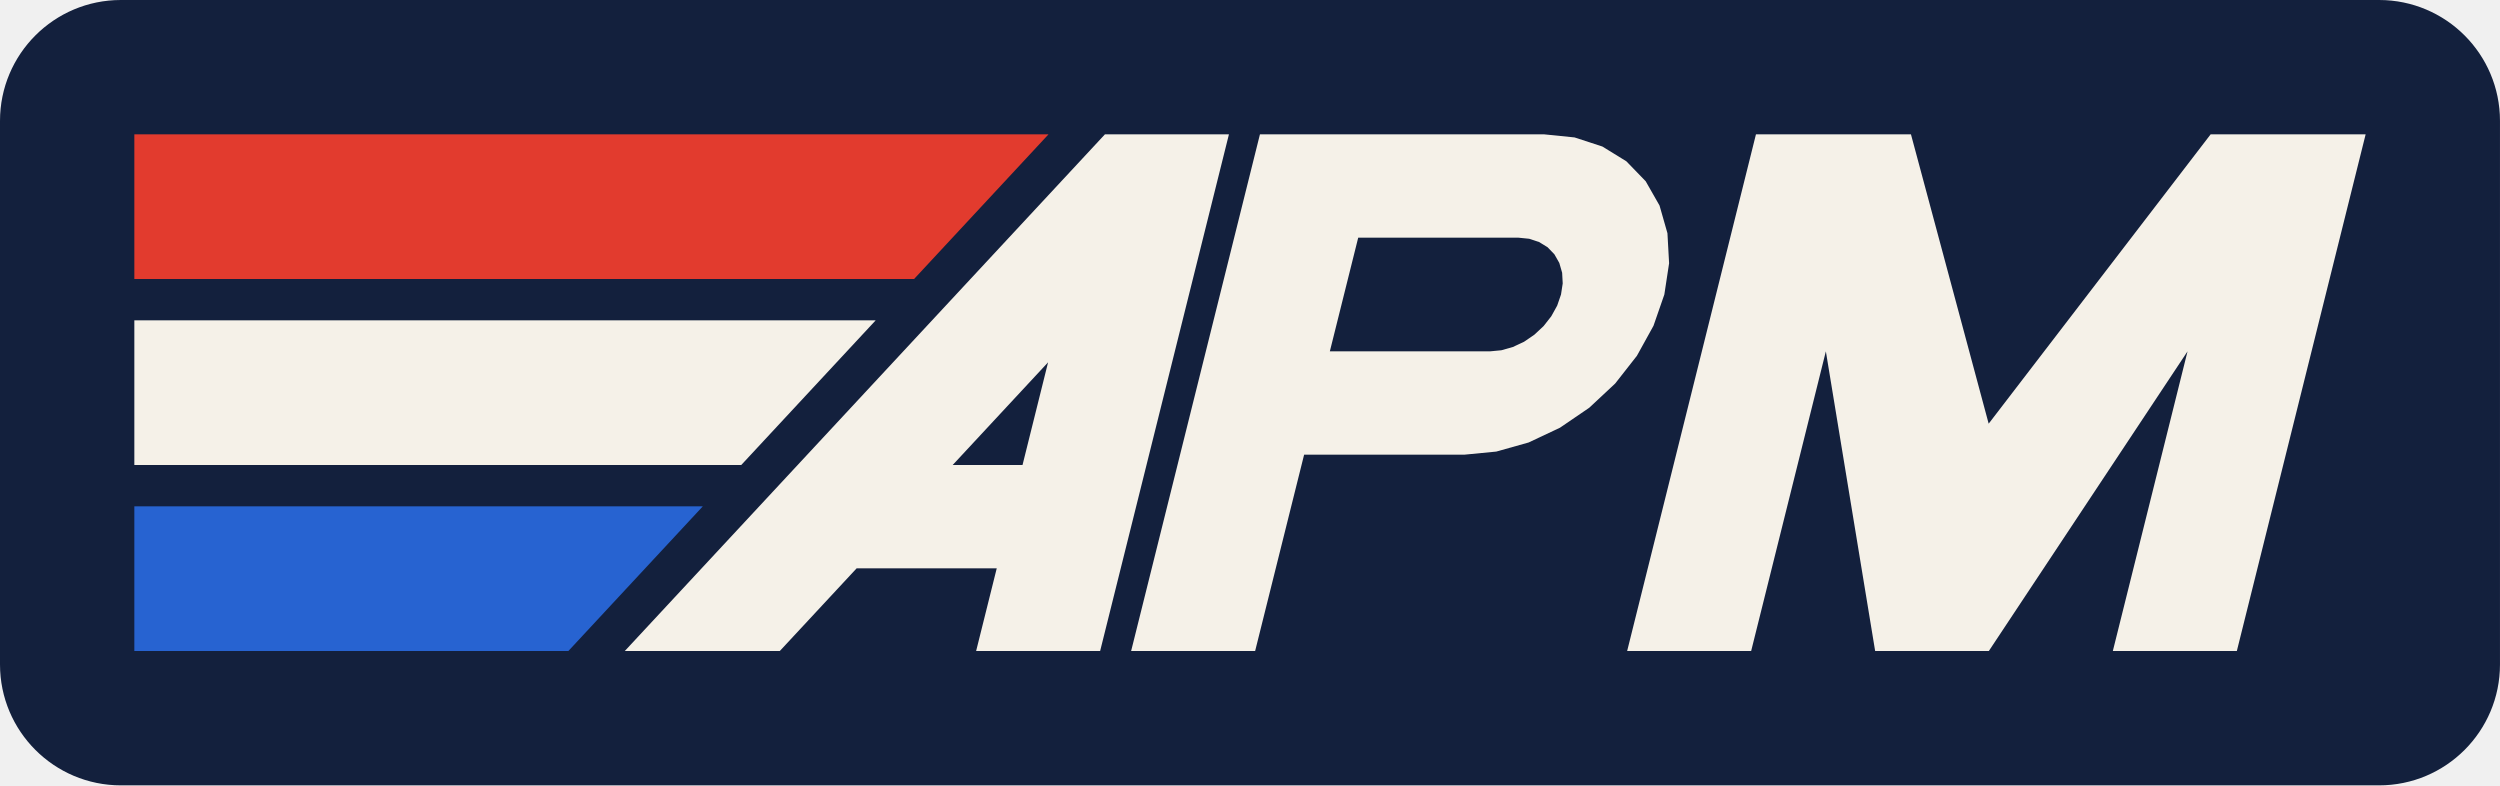
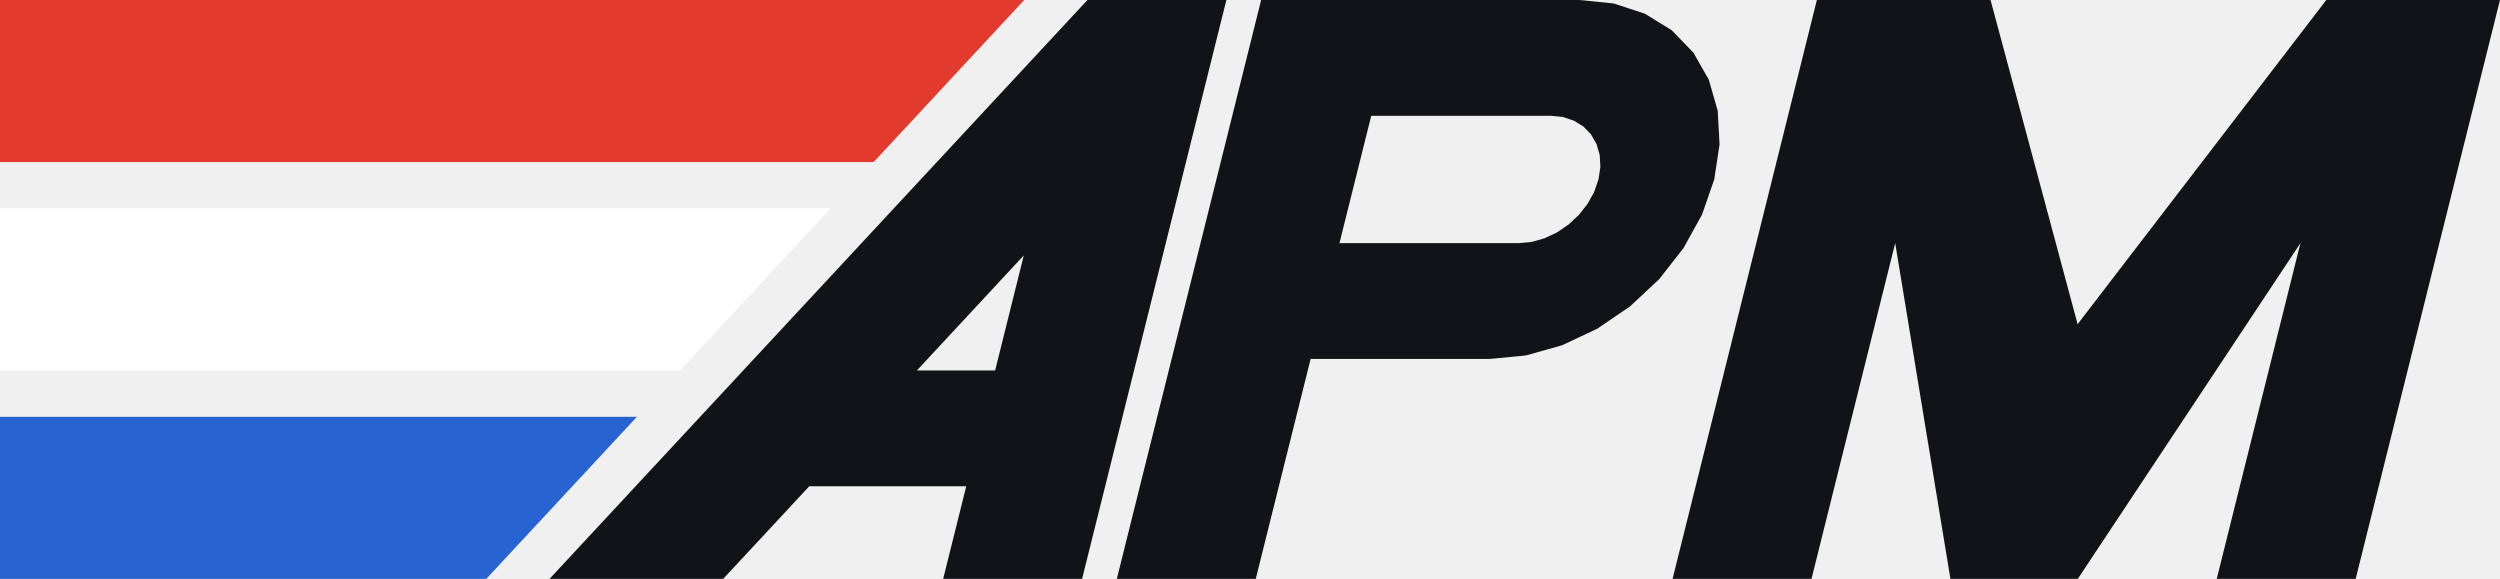
- <svg xmlns="http://www.w3.org/2000/svg" viewBox="0 0 483.854 152" width="483.854" height="152" role="img" aria-label="APM">
-   <rect width="483.85" height="152" rx="23.4" fill="#13203d" />
-   <g transform="translate(26,26)">
-     <path d="M0.00,0.00 L176.93,0.00 L150.91,28.00 L0.00,28.00 Z" fill="#e23b2e" />
-     <path d="M0.00,36.00 L143.48,36.00 L117.46,64.00 L0.00,64.00 Z" fill="#f5f1e8" />
-     <path d="M0.00,72.00 L110.02,72.00 L84.00,100.00 L0.00,100.00 Z" fill="#2763d1" />
-     <path fill="#f5f1e8" fill-rule="evenodd" d="M94.92,100.00 L187.85,0.00 L211.85,0.00 L186.92,100.00 L162.92,100.00 L166.91,84.00 L139.79,84.00 L124.92,100.00 Z M158.38,64.00 L171.90,64.00 L176.85,44.12 Z M192.92,100.00 L217.85,0.00 L272.85,0.00 L278.75,0.60 L284.13,2.36 L288.77,5.22 L292.51,9.08 L295.19,13.78 L296.72,19.14 L297.04,24.95 L296.12,31.00 L294.02,37.05 L290.81,42.86 L286.61,48.22 L281.58,52.92 L275.92,56.78 L269.85,59.64 L263.59,61.40 L257.40,62.00 L226.40,62.00 L216.92,100.00 Z M236.87,20.00 L267.87,20.00 L269.96,20.21 L271.87,20.84 L273.52,21.85 L274.84,23.22 L275.79,24.89 L276.34,26.79 L276.45,28.85 L276.12,31.00 L275.38,33.15 L274.24,35.21 L272.75,37.11 L270.96,38.78 L268.96,40.15 L266.80,41.16 L264.58,41.79 L262.38,42.00 L231.38,42.00 Z M288.92,100.00 L313.85,0.00 L343.85,0.00 L358.89,56.00 L401.85,0.00 L431.85,0.00 L406.92,100.00 L382.92,100.00 L397.38,42.00 L358.92,100.00 L336.92,100.00 L327.38,42.00 L312.92,100.00 Z" />
-   </g>
+ <svg xmlns="http://www.w3.org/2000/svg" viewBox="0 0 431.854 100" width="431.854" height="100" role="img" aria-label="APM">
+   <path d="M0.00,0.00 L176.93,0.00 L150.91,28.00 L0.00,28.00 Z" fill="#e23b2e" />
+   <path d="M0.00,36.00 L143.48,36.00 L117.46,64.00 L0.00,64.00 Z" fill="#ffffff" />
+   <path d="M0.00,72.00 L110.02,72.00 L84.00,100.00 L0.00,100.00 Z" fill="#2763d1" />
+   <path fill="#111318" fill-rule="evenodd" d="M94.92,100.00 L187.85,0.00 L211.85,0.00 L186.92,100.00 L162.92,100.00 L166.91,84.00 L139.79,84.00 L124.92,100.00 Z M158.38,64.00 L171.90,64.00 L176.85,44.12 Z M192.92,100.00 L217.85,0.00 L272.85,0.00 L278.75,0.60 L284.13,2.36 L288.77,5.22 L292.51,9.08 L295.19,13.78 L296.72,19.14 L297.04,24.95 L296.12,31.00 L294.02,37.05 L290.81,42.86 L286.61,48.22 L281.58,52.92 L275.92,56.78 L269.85,59.64 L263.59,61.40 L257.40,62.00 L226.40,62.00 L216.92,100.00 Z M236.87,20.00 L267.87,20.00 L269.96,20.21 L271.87,20.84 L273.52,21.85 L274.84,23.22 L275.79,24.89 L276.34,26.79 L276.45,28.85 L276.12,31.00 L275.38,33.15 L274.24,35.21 L272.75,37.11 L270.96,38.78 L268.96,40.15 L266.80,41.16 L264.58,41.79 L262.38,42.00 L231.38,42.00 Z M288.92,100.00 L313.85,0.00 L343.85,0.00 L358.89,56.00 L401.85,0.00 L431.85,0.00 L406.92,100.00 L382.92,100.00 L397.38,42.00 L358.92,100.00 L336.92,100.00 L327.38,42.00 L312.92,100.00 Z" />
</svg>
